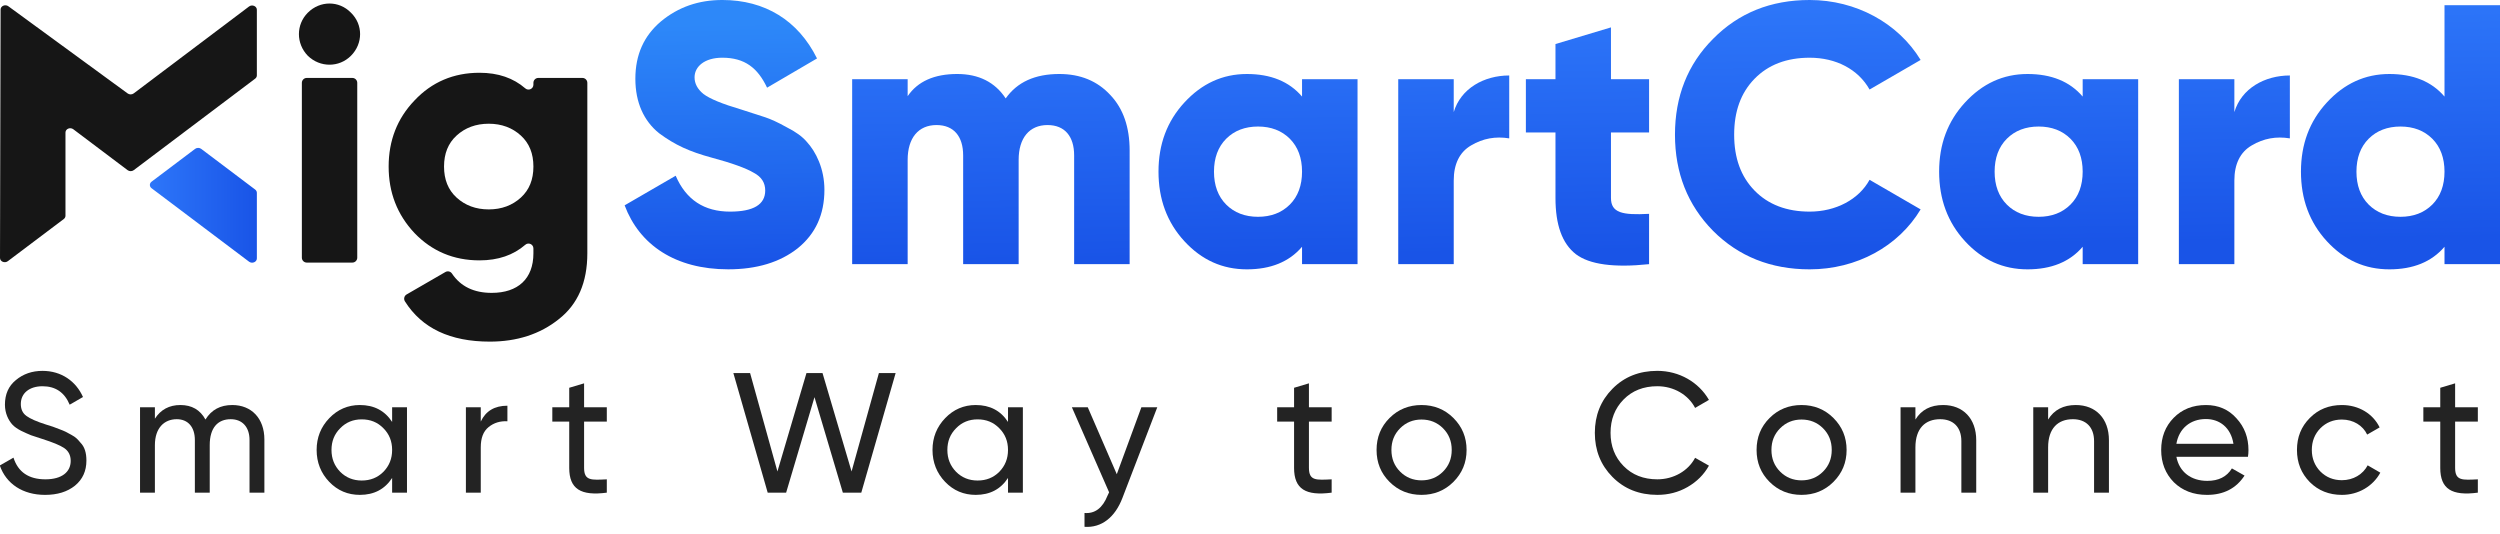
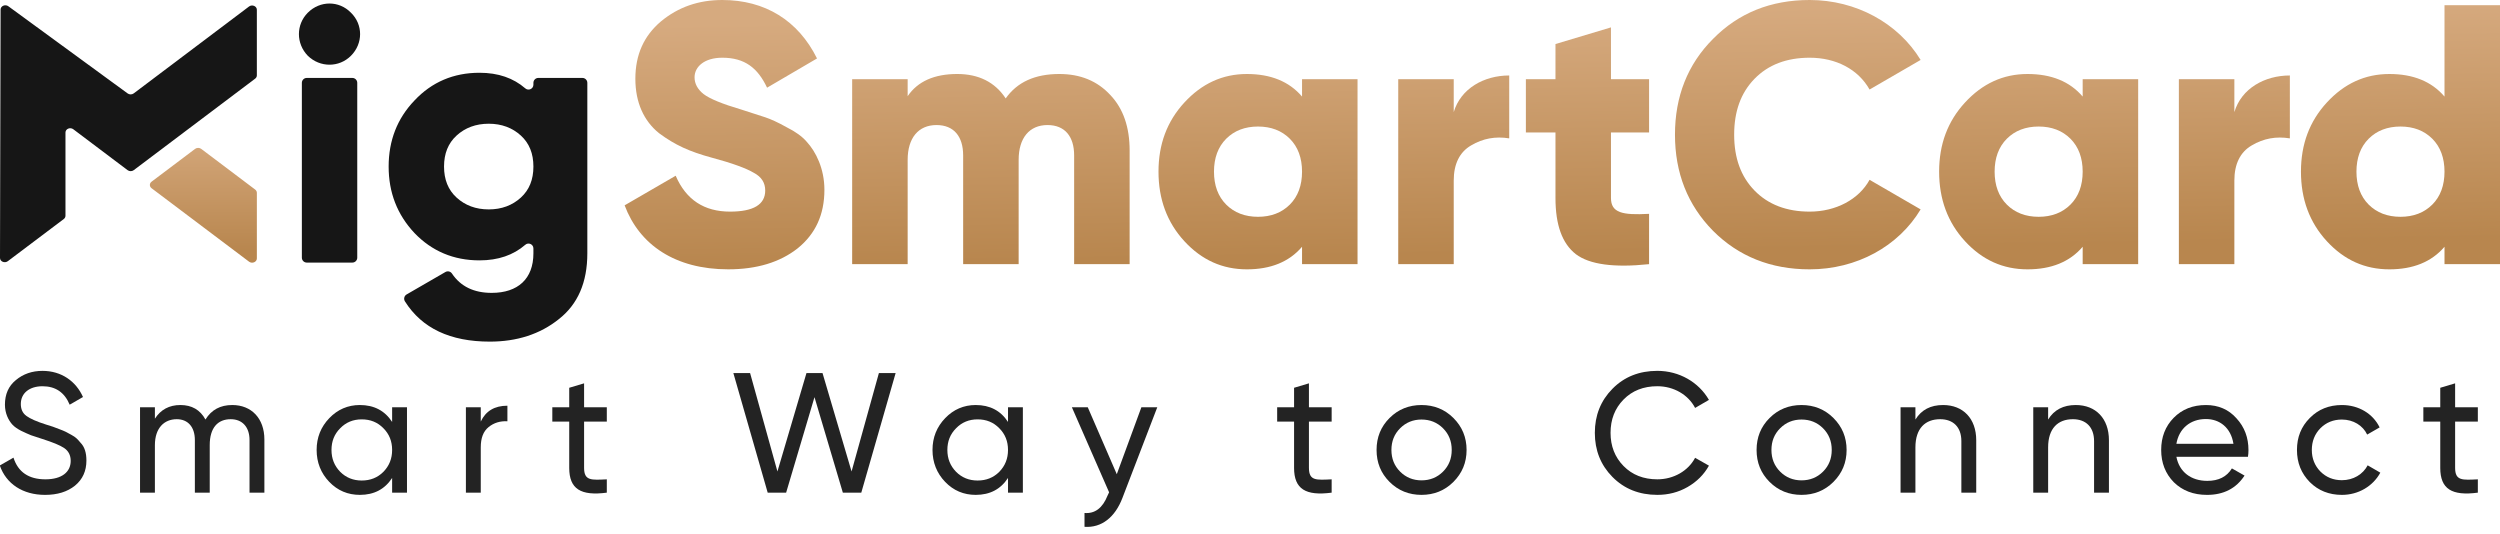
- <svg xmlns="http://www.w3.org/2000/svg" xmlns:xlink="http://www.w3.org/1999/xlink" id="Layer_1" data-name="Layer 1" viewBox="0 0 644.058 137.444" role="img" aria-label="MigSmartCard — Smart Way to Connect">
+ <svg xmlns="http://www.w3.org/2000/svg" xmlns:xlink="http://www.w3.org/1999/xlink" id="Layer_1" data-name="Layer 1" viewBox="0 0 644.058 137.444">
  <defs>
    <style>
-       .cls-1 { fill: url(#linear-gradient); }
-       .cls-1, .cls-2, .cls-3, .cls-4, .cls-5, .cls-6, .cls-7, .cls-8, .cls-9, .cls-10, .cls-11, .cls-12 { stroke-width: 0px; }
-       .cls-2 { fill: url(#linear-gradient-10); }
-       .cls-3 { fill: url(#linear-gradient-4); }
-       .cls-4 { fill: url(#linear-gradient-2); }
-       .cls-5 { fill: url(#linear-gradient-3); }
-       .cls-6 { fill: url(#linear-gradient-8); }
-       .cls-7 { fill: url(#linear-gradient-9); }
-       .cls-8 { fill: url(#linear-gradient-7); }
-       .cls-9 { fill: url(#linear-gradient-5); }
-       .cls-10 { fill: url(#linear-gradient-6); }
-       .cls-11 { fill: #232323; }
-       .cls-12 { fill: #161616; }
+       .cls-1 {
+         fill: url(#linear-gradient);
+       }
+       .cls-1, .cls-2, .cls-3, .cls-4, .cls-5, .cls-6, .cls-7, .cls-8, .cls-9, .cls-10, .cls-11, .cls-12 {
+         stroke-width: 0px;
+       }
+       .cls-2 {
+         fill: url(#linear-gradient-10);
+       }
+       .cls-3 {
+         fill: url(#linear-gradient-4);
+       }
+       .cls-4 {
+         fill: url(#linear-gradient-2);
+       }
+       .cls-5 {
+         fill: url(#linear-gradient-3);
+       }
+       .cls-6 {
+         fill: url(#linear-gradient-8);
+       }
+       .cls-7 {
+         fill: url(#linear-gradient-9);
+       }
+       .cls-8 {
+         fill: url(#linear-gradient-7);
+       }
+       .cls-9 {
+         fill: url(#linear-gradient-5);
+       }
+       .cls-10 {
+         fill: url(#linear-gradient-6);
+       }
+       .cls-11 {
+         fill: #232323;
+       }
+       .cls-12 {
+         fill: #161616;
+       }
    </style>
-     <linearGradient id="linear-gradient" x1="38.607" y1="52.886" x2="66.172" y2="52.886" gradientUnits="userSpaceOnUse">
-       <stop offset="0" stop-color="#2d76f9" />
-       <stop offset=".998" stop-color="#1954e7" />
+     <linearGradient id="linear-gradient" x1="52.39" y1="32.998" x2="52.39" y2="64.76" gradientUnits="userSpaceOnUse">
+       <stop offset="0" stop-color="#d6aa7f" />
+       <stop offset="1" stop-color="#b8864e" />
    </linearGradient>
-     <linearGradient id="linear-gradient-2" x1="185.966" y1="6.103" x2="186.924" y2="68.408" gradientUnits="userSpaceOnUse">
-       <stop offset="0" stop-color="#2d88f9" />
-       <stop offset=".998" stop-color="#1954e7" />
-     </linearGradient>
+     <linearGradient id="linear-gradient-2" x1="185.966" y1="6.103" x2="186.924" y2="68.408" xlink:href="#linear-gradient" />
    <linearGradient id="linear-gradient-3" x1="254.536" y1="5.048" x2="255.495" y2="67.353" xlink:href="#linear-gradient" />
    <linearGradient id="linear-gradient-4" x1="323.657" y1="3.985" x2="324.615" y2="66.289" xlink:href="#linear-gradient" />
    <linearGradient id="linear-gradient-5" x1="373.891" y1="3.212" x2="374.85" y2="65.516" xlink:href="#linear-gradient" />
    <linearGradient id="linear-gradient-6" x1="408.592" y1="2.678" x2="409.551" y2="64.983" xlink:href="#linear-gradient" />
    <linearGradient id="linear-gradient-7" x1="462.795" y1="1.844" x2="463.754" y2="64.149" xlink:href="#linear-gradient" />
    <linearGradient id="linear-gradient-8" x1="524.718" y1=".892" x2="525.677" y2="63.196" xlink:href="#linear-gradient" />
    <linearGradient id="linear-gradient-9" x1="574.953" y1=".119" x2="575.911" y2="62.423" xlink:href="#linear-gradient" />
-     <linearGradient id="linear-gradient-10" x1="618.059" y1="-.544" x2="619.017" y2="61.76" xlink:href="#linear-gradient" />
+     <linearGradient id="linear-gradient-10" x1="618.058" y1="-.544" x2="619.017" y2="61.76" xlink:href="#linear-gradient" />
  </defs>
-   <g>
-     <g>
-       <path class="cls-12" d="m79.304,3.268c-3.06,3.06-3.06,7.957,0,11.105,3.148,3.06,8.044,3.06,11.104,0,3.148-3.149,3.148-8.046,0-11.105-3.06-3.148-7.957-3.148-11.104,0Z" />
-       <path class="cls-1" d="m51.838,38.354c-.456-.343-1.12-.343-1.575,0l-11.217,8.451c-.584.44-.584,1.247,0,1.686l25.115,18.924c.797.602,2.013.092,2.013-.842v-16.897c0-.325-.16-.633-.437-.842l-13.898-10.479h0Z" />
-       <path class="cls-12" d="m64.16,1.673l-29.715,22.391c-.456.343-1.12.343-1.575-.001L2.164,1.622c-.797-.6-2.012-.091-2.012.842l-.151,63.982c0,.935,1.215,1.443,2.012.842l14.417-10.861c.277-.21.438-.518.438-.842v-21.449c0-.934,1.215-1.443,2.012-.842l13.996,10.545c.456.343,1.12.343,1.575,0l31.284-23.576c.277-.209.437-.518.437-.842V2.518c0-.935-1.215-1.444-2.013-.843h0Z" />
-       <rect class="cls-12" x="77.766" y="20.077" width="14.271" height="47.571" rx="1.265" ry="1.265" />
-       <path class="cls-12" d="m150.044,20.077h-11.36c-.699,0-1.265.567-1.265,1.265v.472c0,1.085-1.271,1.661-2.091.951-3.075-2.662-6.975-4.019-11.8-4.019-6.659,0-12.273,2.379-16.744,7.136-4.471,4.662-6.66,10.372-6.66,17.03s2.188,12.369,6.66,17.126c4.471,4.662,10.085,7.04,16.744,7.04,4.825,0,8.726-1.356,11.8-4.019.82-.71,2.091-.133,2.091.951v1.262c0,6.563-3.996,10.179-10.751,10.179-4.594,0-8.004-1.658-10.229-4.975-.373-.556-1.105-.736-1.685-.402l-10.001,5.782c-.627.363-.817,1.175-.431,1.788,4.376,6.937,11.666,10.366,21.87,10.366,6.946,0,12.939-1.903,17.792-5.804,4.853-3.806,7.326-9.419,7.326-16.935V21.342c0-.698-.566-1.265-1.265-1.265h0Zm-15.86,30.826c-2.188,1.998-4.947,3.045-8.278,3.045s-6.089-1.047-8.277-3.045c-2.188-1.998-3.235-4.662-3.235-7.993s1.047-5.994,3.235-7.991c2.188-1.998,4.948-3.045,8.277-3.045s6.089,1.047,8.278,3.045,3.235,4.661,3.235,7.991-1.046,5.995-3.235,7.993Z" />
-     </g>
-     <g>
-       <path class="cls-4" d="m160.919,52.898l13.153-7.625c2.669,6.195,7.339,9.245,14.011,9.245,6.005,0,9.055-1.811,9.055-5.433,0-2.001-.953-3.526-2.955-4.575-1.906-1.143-5.528-2.478-10.866-3.908-5.623-1.525-9.436-3.241-13.534-6.291-3.908-3.145-6.1-7.911-6.1-14.011,0-6.195,2.192-11.056,6.577-14.774,4.479-3.717,9.722-5.528,15.822-5.528,10.961,0,19.539,5.242,24.4,15.059l-12.867,7.53c-2.383-5.052-5.719-7.72-11.533-7.72-4.575,0-7.148,2.287-7.148,5.051,0,1.62.762,3.05,2.287,4.289,1.62,1.239,4.861,2.573,9.722,4.003l6.195,2.001c1.43.477,3.336,1.335,5.528,2.573,2.287,1.144,4.003,2.383,5.147,3.717,2.383,2.574,4.575,6.958,4.575,12.391,0,6.386-2.287,11.342-6.862,15.059-4.575,3.622-10.58,5.433-17.919,5.433-13.63,0-22.875-6.29-26.687-16.489Z" />
-       <path class="cls-5" d="m286.065,24.495c3.336,3.527,4.956,8.292,4.956,14.297v29.261h-14.297v-28.022c0-4.861-2.383-7.815-6.862-7.815-4.67,0-7.435,3.336-7.435,8.959v26.878h-14.297v-28.022c0-4.861-2.383-7.815-6.862-7.815-4.671,0-7.435,3.336-7.435,8.959v26.878h-14.297V20.397h14.297v4.384c2.574-3.812,6.863-5.719,12.772-5.719,5.528,0,9.722,2.097,12.486,6.291,2.954-4.194,7.529-6.291,13.82-6.291,5.433,0,9.817,1.811,13.153,5.433Z" />
-       <path class="cls-3" d="m335.436,20.397h14.297v47.656h-14.297v-4.479c-3.336,3.907-8.102,5.814-14.202,5.814-6.29,0-11.628-2.383-16.107-7.243-4.48-4.861-6.672-10.866-6.672-17.919s2.192-12.963,6.672-17.823c4.479-4.861,9.817-7.339,16.107-7.339,6.1,0,10.866,1.906,14.202,5.814v-4.48Zm-11.342,35.456c3.336,0,6.1-1.049,8.197-3.145,2.097-2.097,3.145-4.957,3.145-8.483s-1.049-6.386-3.145-8.483c-2.097-2.097-4.861-3.145-8.197-3.145s-6.1,1.049-8.197,3.145c-2.097,2.097-3.146,4.956-3.146,8.483s1.049,6.386,3.146,8.483,4.861,3.145,8.197,3.145Z" />
-       <path class="cls-9" d="m374.515,28.88c1.811-6.1,7.816-9.436,14.297-9.436v16.203c-3.527-.572-6.767,0-9.817,1.811-2.955,1.716-4.48,4.766-4.48,9.055v21.541h-14.297V20.397h14.297v8.483Z" />
-       <path class="cls-10" d="m424.84,34.122h-9.817v16.87c0,3.813,2.859,4.48,9.817,4.099v12.962c-9.054.953-15.345.095-18.871-2.574-3.527-2.764-5.242-7.529-5.242-14.487v-16.87h-7.625v-13.725h7.625v-9.055l14.297-4.289v13.344h9.817v13.725Z" />
-       <path class="cls-8" d="m441.329,59.475c-6.577-6.671-9.817-14.964-9.817-24.781s3.241-18.109,9.817-24.686c6.577-6.672,14.869-10.008,24.876-10.008,11.914,0,22.779,5.909,28.594,15.441l-13.153,7.625c-2.955-5.242-8.673-8.197-15.441-8.197-5.909,0-10.675,1.811-14.202,5.433-3.526,3.622-5.242,8.387-5.242,14.392s1.716,10.77,5.242,14.392c3.527,3.622,8.293,5.433,14.202,5.433,6.767,0,12.677-3.145,15.441-8.197l13.153,7.625c-5.719,9.531-16.489,15.441-28.594,15.441-10.008,0-18.3-3.336-24.876-9.913Z" />
-       <path class="cls-6" d="m536.546,20.397h14.297v47.656h-14.297v-4.479c-3.336,3.907-8.102,5.814-14.202,5.814-6.29,0-11.628-2.383-16.107-7.243-4.48-4.861-6.672-10.866-6.672-17.919s2.192-12.963,6.672-17.823c4.479-4.861,9.817-7.339,16.107-7.339,6.1,0,10.866,1.906,14.202,5.814v-4.48Zm-11.342,35.456c3.336,0,6.1-1.049,8.197-3.145,2.097-2.097,3.145-4.957,3.145-8.483s-1.049-6.386-3.145-8.483c-2.097-2.097-4.861-3.145-8.197-3.145s-6.1,1.049-8.197,3.145c-2.097,2.097-3.146,4.956-3.146,8.483s1.049,6.386,3.146,8.483,4.861,3.145,8.197,3.145Z" />
-       <path class="cls-7" d="m575.624,28.88c1.811-6.1,7.816-9.436,14.297-9.436v16.203c-3.527-.572-6.767,0-9.817,1.811-2.955,1.716-4.48,4.766-4.48,9.055v21.541h-14.297V20.397h14.297v8.483Z" />
-       <path class="cls-2" d="m629.761,1.334h14.297v66.719h-14.297v-4.479c-3.336,3.907-8.102,5.814-14.202,5.814-6.29,0-11.628-2.383-16.107-7.243-4.48-4.861-6.672-10.866-6.672-17.919s2.192-12.963,6.672-17.823c4.479-4.861,9.817-7.339,16.107-7.339,6.1,0,10.866,1.906,14.202,5.814V1.334Zm-11.342,54.519c3.336,0,6.1-1.049,8.197-3.145,2.097-2.097,3.145-4.957,3.145-8.483s-1.049-6.386-3.145-8.483c-2.097-2.097-4.861-3.145-8.197-3.145s-6.1,1.049-8.197,3.145c-2.097,2.097-3.146,4.956-3.146,8.483s1.049,6.386,3.146,8.483,4.861,3.145,8.197,3.145Z" />
-     </g>
-   </g>
  <g>
    <path class="cls-11" d="m-.049,119.922l3.521-2.024c1.188,3.741,3.961,5.589,8.229,5.589,4.225,0,6.513-1.892,6.513-4.752,0-1.452-.572-2.552-1.672-3.301-1.101-.748-2.992-1.496-5.589-2.332l-2.948-.968c-.66-.264-1.541-.66-2.553-1.144-1.012-.528-1.76-1.056-2.244-1.584-1.013-1.1-1.937-2.904-1.937-5.148,0-2.685.924-4.797,2.816-6.337,1.893-1.584,4.181-2.376,6.865-2.376,4.885,0,8.625,2.684,10.43,6.733l-3.433,1.98c-1.32-3.168-3.652-4.753-6.997-4.753s-5.589,1.76-5.589,4.577c0,1.364.484,2.376,1.452,3.081s2.641,1.452,5.017,2.2l1.805.572c.352.132.88.308,1.628.616,1.54.572,1.893.792,3.08,1.452,1.232.66,1.629,1.144,2.377,2.024,1.1,1.1,1.54,2.685,1.54,4.621,0,2.685-.968,4.841-2.948,6.469-1.98,1.584-4.533,2.376-7.701,2.376-5.765,0-10.033-2.86-11.662-7.569Z" />
    <path class="cls-11" d="m68.112,113.233v13.686h-3.829v-13.554c0-3.389-1.892-5.369-4.841-5.369-3.3,0-5.412,2.156-5.412,6.689v12.234h-3.829v-13.554c0-3.389-1.804-5.369-4.664-5.369-3.213,0-5.633,2.245-5.633,6.689v12.234h-3.829v-22.003h3.829v2.948c1.496-2.333,3.696-3.521,6.557-3.521,2.948,0,5.104,1.232,6.469,3.74,1.54-2.508,3.829-3.74,6.909-3.74,4.929,0,8.273,3.433,8.273,8.889Z" />
    <path class="cls-11" d="m101.022,104.916h3.828v22.003h-3.828v-3.785c-1.893,2.905-4.665,4.357-8.317,4.357-3.08,0-5.721-1.101-7.877-3.345s-3.257-5.017-3.257-8.229,1.101-5.941,3.257-8.185c2.156-2.245,4.797-3.389,7.877-3.389,3.652,0,6.425,1.452,8.317,4.356v-3.784Zm-2.244,16.634c1.496-1.541,2.244-3.389,2.244-5.633s-.748-4.093-2.244-5.589c-1.496-1.541-3.345-2.289-5.589-2.289-2.2,0-4.049.748-5.545,2.289-1.496,1.496-2.244,3.344-2.244,5.589s.748,4.092,2.244,5.633c1.496,1.496,3.345,2.244,5.545,2.244,2.244,0,4.093-.748,5.589-2.244Z" />
    <path class="cls-11" d="m123.856,108.613c1.275-2.729,3.564-4.093,6.864-4.093v4.005c-1.892-.088-3.477.396-4.841,1.496-1.363,1.1-2.023,2.816-2.023,5.237v11.662h-3.829v-22.003h3.829v3.696Z" />
    <path class="cls-11" d="m156.328,108.613h-5.853v11.926c0,3.389,1.937,3.125,5.853,2.948v3.433c-6.688.88-9.682-.924-9.682-6.381v-11.926h-4.356v-3.696h4.356v-5.017l3.829-1.144v6.161h5.853v3.696Z" />
    <path class="cls-11" d="m197.776,126.919l-8.845-30.805h4.312l7.041,25.348,7.48-25.348h4.137l7.481,25.348,7.041-25.348h4.312l-8.846,30.805h-4.752l-7.306-24.6-7.305,24.6h-4.753Z" />
    <path class="cls-11" d="m259.686,104.916h3.828v22.003h-3.828v-3.785c-1.893,2.905-4.665,4.357-8.317,4.357-3.08,0-5.721-1.101-7.877-3.345s-3.257-5.017-3.257-8.229,1.101-5.941,3.257-8.185c2.156-2.245,4.797-3.389,7.877-3.389,3.652,0,6.425,1.452,8.317,4.356v-3.784Zm-2.244,16.634c1.496-1.541,2.244-3.389,2.244-5.633s-.748-4.093-2.244-5.589c-1.496-1.541-3.345-2.289-5.589-2.289-2.2,0-4.049.748-5.545,2.289-1.496,1.496-2.244,3.344-2.244,5.589s.748,4.092,2.244,5.633c1.496,1.496,3.345,2.244,5.545,2.244,2.244,0,4.093-.748,5.589-2.244Z" />
    <path class="cls-11" d="m294.049,104.916h4.093l-8.978,23.367c-1.893,4.973-5.369,7.745-9.77,7.437v-3.564c2.685.22,4.665-1.276,5.941-4.489l.396-.836-9.593-21.915h4.092l7.481,17.25,6.337-17.25Z" />
    <path class="cls-11" d="m343.065,108.613h-5.853v11.926c0,3.389,1.937,3.125,5.853,2.948v3.433c-6.688.88-9.682-.924-9.682-6.381v-11.926h-4.356v-3.696h4.356v-5.017l3.829-1.144v6.161h5.853v3.696Z" />
    <path class="cls-11" d="m366.208,127.491c-3.213,0-5.985-1.101-8.229-3.345s-3.345-4.973-3.345-8.229,1.101-5.985,3.345-8.229c2.244-2.244,5.017-3.344,8.229-3.344s5.984,1.1,8.229,3.344c2.244,2.245,3.388,4.973,3.388,8.229s-1.144,5.985-3.388,8.229c-2.245,2.244-5.018,3.345-8.229,3.345Zm5.545-5.985c1.496-1.497,2.244-3.345,2.244-5.589s-.748-4.093-2.244-5.589-3.345-2.245-5.545-2.245c-2.156,0-4.005.749-5.501,2.245s-2.244,3.344-2.244,5.589.748,4.092,2.244,5.589c1.496,1.496,3.345,2.244,5.501,2.244,2.2,0,4.049-.748,5.545-2.244Z" />
    <path class="cls-11" d="m415.4,122.87c-3.036-3.08-4.533-6.865-4.533-11.354s1.497-8.273,4.533-11.354,6.909-4.621,11.573-4.621c5.633,0,10.649,2.904,13.29,7.481l-3.564,2.068c-1.76-3.389-5.501-5.589-9.726-5.589-3.564,0-6.469,1.144-8.713,3.433-2.244,2.288-3.345,5.148-3.345,8.581,0,3.389,1.101,6.249,3.345,8.537,2.244,2.289,5.148,3.433,8.713,3.433,4.225,0,7.966-2.2,9.726-5.545l3.564,2.024c-1.276,2.289-3.124,4.137-5.501,5.501-2.376,1.364-4.973,2.024-7.789,2.024-4.664,0-8.537-1.541-11.573-4.621Z" />
    <path class="cls-11" d="m464.109,127.491c-3.213,0-5.985-1.101-8.229-3.345s-3.345-4.973-3.345-8.229,1.101-5.985,3.345-8.229c2.244-2.244,5.017-3.344,8.229-3.344s5.984,1.1,8.229,3.344c2.244,2.245,3.388,4.973,3.388,8.229s-1.144,5.985-3.388,8.229c-2.245,2.244-5.018,3.345-8.229,3.345Zm5.545-5.985c1.496-1.497,2.244-3.345,2.244-5.589s-.748-4.093-2.244-5.589-3.345-2.245-5.545-2.245c-2.156,0-4.005.749-5.501,2.245s-2.244,3.344-2.244,5.589.748,4.092,2.244,5.589c1.496,1.496,3.345,2.244,5.501,2.244,2.2,0,4.049-.748,5.545-2.244Z" />
    <path class="cls-11" d="m509.122,113.409v13.51h-3.829v-13.29c0-3.564-2.068-5.633-5.456-5.633-3.829,0-6.381,2.333-6.381,7.261v11.662h-3.829v-22.003h3.829v3.168c1.54-2.508,3.916-3.74,7.129-3.74,5.148,0,8.537,3.477,8.537,9.065Z" />
    <path class="cls-11" d="m543.31,113.409v13.51h-3.829v-13.29c0-3.564-2.068-5.633-5.456-5.633-3.829,0-6.381,2.333-6.381,7.261v11.662h-3.829v-22.003h3.829v3.168c1.54-2.508,3.916-3.74,7.129-3.74,5.148,0,8.537,3.477,8.537,9.065Z" />
    <path class="cls-11" d="m560.688,117.678c.748,3.917,3.784,6.205,7.965,6.205,2.904,0,5.017-1.056,6.337-3.212l3.257,1.849c-2.156,3.3-5.369,4.973-9.682,4.973-3.477,0-6.337-1.101-8.537-3.257-2.156-2.2-3.257-4.973-3.257-8.317,0-3.301,1.057-6.073,3.213-8.273,2.156-2.2,4.929-3.3,8.317-3.3,3.212,0,5.853,1.144,7.877,3.433,2.068,2.244,3.08,4.973,3.08,8.185,0,.572-.044,1.144-.132,1.716h-18.438Zm0-3.345h14.698c-.66-4.181-3.564-6.381-7.085-6.381-4.093,0-6.953,2.508-7.613,6.381Z" />
    <path class="cls-11" d="m595.051,124.191c-2.2-2.244-3.301-4.973-3.301-8.273s1.101-6.029,3.301-8.229c2.2-2.244,4.973-3.344,8.273-3.344,4.356,0,8.009,2.244,9.726,5.765l-3.213,1.849c-1.101-2.333-3.564-3.873-6.513-3.873-2.2,0-4.049.749-5.545,2.245-1.452,1.496-2.2,3.344-2.2,5.589,0,2.2.748,4.048,2.2,5.544,1.496,1.497,3.345,2.245,5.545,2.245,2.948,0,5.412-1.496,6.645-3.829l3.257,1.892c-1.893,3.477-5.633,5.721-9.901,5.721-3.301,0-6.073-1.101-8.273-3.301Z" />
    <path class="cls-11" d="m638.349,108.613h-5.853v11.926c0,3.389,1.937,3.125,5.853,2.948v3.433c-6.688.88-9.682-.924-9.682-6.381v-11.926h-4.356v-3.696h4.356v-5.017l3.829-1.144v6.161h5.853v3.696Z" />
  </g>
+   <g>
+     <g>
+       <path class="cls-12" d="m79.304,3.268c-3.06,3.06-3.06,7.957,0,11.105,3.148,3.06,8.044,3.06,11.104,0,3.148-3.149,3.148-8.046,0-11.105-3.06-3.148-7.957-3.148-11.104,0Z" />
+       <path class="cls-1" d="m51.838,38.354c-.456-.343-1.12-.343-1.575,0l-11.217,8.451c-.584.44-.584,1.247,0,1.686l25.115,18.924c.797.602,2.013.092,2.013-.842v-16.897c0-.325-.16-.633-.437-.842l-13.898-10.479h0Z" />
+       <path class="cls-12" d="m64.16,1.673l-29.715,22.391c-.456.343-1.12.343-1.575-.001L2.164,1.622c-.797-.6-2.012-.091-2.012.842L0,66.446C0,67.381,1.215,67.889,2.012,67.288l14.417-10.861c.277-.21.438-.518.438-.842v-21.449c0-.934,1.215-1.443,2.012-.842l13.996,10.545c.456.343,1.12.343,1.575,0l31.284-23.576c.277-.209.437-.518.437-.842V2.518c0-.935-1.215-1.444-2.013-.843h0Z" />
+       <rect class="cls-12" x="77.766" y="20.077" width="14.271" height="47.571" rx="1.265" ry="1.265" />
+       <path class="cls-12" d="m150.044,20.077h-11.36c-.699,0-1.265.567-1.265,1.265v.472c0,1.085-1.271,1.661-2.091.951-3.075-2.662-6.975-4.019-11.8-4.019-6.659,0-12.273,2.379-16.744,7.136-4.471,4.662-6.66,10.372-6.66,17.03s2.188,12.369,6.66,17.126c4.471,4.662,10.085,7.04,16.744,7.04,4.825,0,8.726-1.356,11.8-4.019.82-.71,2.091-.133,2.091.951v1.262c0,6.563-3.996,10.179-10.751,10.179-4.594,0-8.004-1.658-10.229-4.975-.373-.556-1.105-.736-1.685-.402l-10.001,5.782c-.627.363-.817,1.175-.431,1.788,4.376,6.937,11.666,10.366,21.87,10.366,6.946,0,12.939-1.903,17.792-5.804,4.853-3.806,7.326-9.419,7.326-16.935V21.342c0-.698-.566-1.265-1.265-1.265h0Zm-15.86,30.826c-2.188,1.998-4.947,3.045-8.278,3.045s-6.089-1.047-8.277-3.045c-2.188-1.998-3.235-4.662-3.235-7.993s1.047-5.994,3.235-7.991c2.188-1.998,4.948-3.045,8.277-3.045s6.089,1.047,8.278,3.045,3.235,4.661,3.235,7.991-1.046,5.995-3.235,7.993Z" />
+     </g>
+     <g>
+       <path class="cls-4" d="m160.919,52.898l13.153-7.625c2.669,6.195,7.339,9.245,14.011,9.245,6.005,0,9.055-1.811,9.055-5.433,0-2.001-.953-3.526-2.955-4.575-1.906-1.143-5.528-2.478-10.866-3.908-5.623-1.525-9.436-3.241-13.534-6.291-3.908-3.145-6.1-7.911-6.1-14.011,0-6.195,2.192-11.056,6.577-14.774C174.739,1.811,179.981,0,186.081,0,197.043,0,205.621,5.242,210.481,15.059l-12.867,7.53c-2.383-5.052-5.719-7.72-11.533-7.72-4.575,0-7.148,2.287-7.148,5.051,0,1.62.762,3.05,2.287,4.289,1.62,1.239,4.861,2.573,9.722,4.003l6.195,2.001c1.43.477,3.336,1.335,5.528,2.573,2.287,1.144,4.003,2.383,5.147,3.717,2.383,2.574,4.575,6.958,4.575,12.391,0,6.386-2.287,11.342-6.862,15.059-4.575,3.622-10.58,5.433-17.919,5.433-13.63,0-22.875-6.29-26.687-16.489Z" />
+       <path class="cls-5" d="m286.065,24.495c3.336,3.527,4.956,8.292,4.956,14.297v29.261h-14.297v-28.022c0-4.861-2.383-7.815-6.862-7.815-4.67,0-7.435,3.336-7.435,8.959v26.878h-14.297v-28.022c0-4.861-2.383-7.815-6.862-7.815-4.671,0-7.435,3.336-7.435,8.959v26.878h-14.297V20.397h14.297v4.384c2.574-3.812,6.863-5.719,12.772-5.719,5.528,0,9.722,2.097,12.486,6.291,2.954-4.194,7.529-6.291,13.82-6.291,5.433,0,9.817,1.811,13.153,5.433Z" />
+       <path class="cls-3" d="m335.436,20.397h14.297v47.656h-14.297v-4.479c-3.336,3.907-8.102,5.814-14.202,5.814-6.29,0-11.628-2.383-16.107-7.243-4.48-4.861-6.672-10.866-6.672-17.919s2.192-12.963,6.672-17.823c4.479-4.861,9.817-7.339,16.107-7.339,6.1,0,10.866,1.906,14.202,5.814v-4.48Zm-11.342,35.456c3.336,0,6.1-1.049,8.197-3.145,2.097-2.097,3.145-4.957,3.145-8.483s-1.049-6.386-3.145-8.483c-2.097-2.097-4.861-3.145-8.197-3.145s-6.1,1.049-8.197,3.145c-2.097,2.097-3.146,4.956-3.146,8.483s1.049,6.386,3.146,8.483,4.861,3.145,8.197,3.145Z" />
+       <path class="cls-9" d="m374.515,28.88c1.811-6.1,7.816-9.436,14.297-9.436v16.203c-3.527-.572-6.767,0-9.817,1.811-2.955,1.716-4.48,4.766-4.48,9.055v21.541h-14.297V20.397h14.297v8.483Z" />
+       <path class="cls-10" d="m424.84,34.122h-9.817v16.87c0,3.813,2.859,4.48,9.817,4.099v12.962c-9.054.953-15.345.095-18.871-2.574-3.527-2.764-5.242-7.529-5.242-14.487v-16.87h-7.625v-13.725h7.625v-9.055l14.297-4.289v13.344h9.817v13.725Z" />
+       <path class="cls-8" d="m441.329,59.475c-6.577-6.671-9.817-14.964-9.817-24.781s3.241-18.109,9.817-24.686C447.905,3.336,456.197,0,466.205,0,478.119,0,488.985,5.909,494.799,15.441l-13.153,7.625c-2.955-5.242-8.673-8.197-15.441-8.197-5.909,0-10.675,1.811-14.202,5.433-3.526,3.622-5.242,8.387-5.242,14.392s1.716,10.77,5.242,14.392c3.527,3.622,8.293,5.433,14.202,5.433,6.767,0,12.677-3.145,15.441-8.197l13.153,7.625c-5.719,9.531-16.489,15.441-28.594,15.441-10.008,0-18.3-3.336-24.876-9.913Z" />
+       <path class="cls-6" d="m536.546,20.397h14.297v47.656h-14.297v-4.479c-3.336,3.907-8.102,5.814-14.202,5.814-6.29,0-11.628-2.383-16.107-7.243-4.48-4.861-6.672-10.866-6.672-17.919s2.192-12.963,6.672-17.823c4.479-4.861,9.817-7.339,16.107-7.339,6.1,0,10.866,1.906,14.202,5.814v-4.48Zm-11.342,35.456c3.336,0,6.1-1.049,8.197-3.145,2.097-2.097,3.145-4.957,3.145-8.483s-1.049-6.386-3.145-8.483c-2.097-2.097-4.861-3.145-8.197-3.145s-6.1,1.049-8.197,3.145c-2.097,2.097-3.146,4.956-3.146,8.483s1.049,6.386,3.146,8.483c2.097,2.097,4.861,3.145,8.197,3.145Z" />
+       <path class="cls-7" d="m575.624,28.88c1.811-6.1,7.816-9.436,14.297-9.436v16.203c-3.527-.572-6.767,0-9.817,1.811-2.955,1.716-4.48,4.766-4.48,9.055v21.541h-14.297V20.397h14.297v8.483Z" />
+       <path class="cls-2" d="m629.761,1.334h14.297v66.719h-14.297v-4.479c-3.336,3.907-8.102,5.814-14.202,5.814-6.29,0-11.628-2.383-16.107-7.243-4.48-4.861-6.672-10.866-6.672-17.919s2.192-12.963,6.672-17.823c4.479-4.861,9.817-7.339,16.107-7.339,6.1,0,10.866,1.906,14.202,5.814V1.334Zm-11.342,54.519c3.336,0,6.1-1.049,8.197-3.145,2.097-2.097,3.145-4.957,3.145-8.483s-1.049-6.386-3.145-8.483c-2.097-2.097-4.861-3.145-8.197-3.145s-6.1,1.049-8.197,3.145c-2.097,2.097-3.146,4.956-3.146,8.483s1.049,6.386,3.146,8.483,4.861,3.145,8.197,3.145Z" />
+     </g>
+   </g>
</svg>
